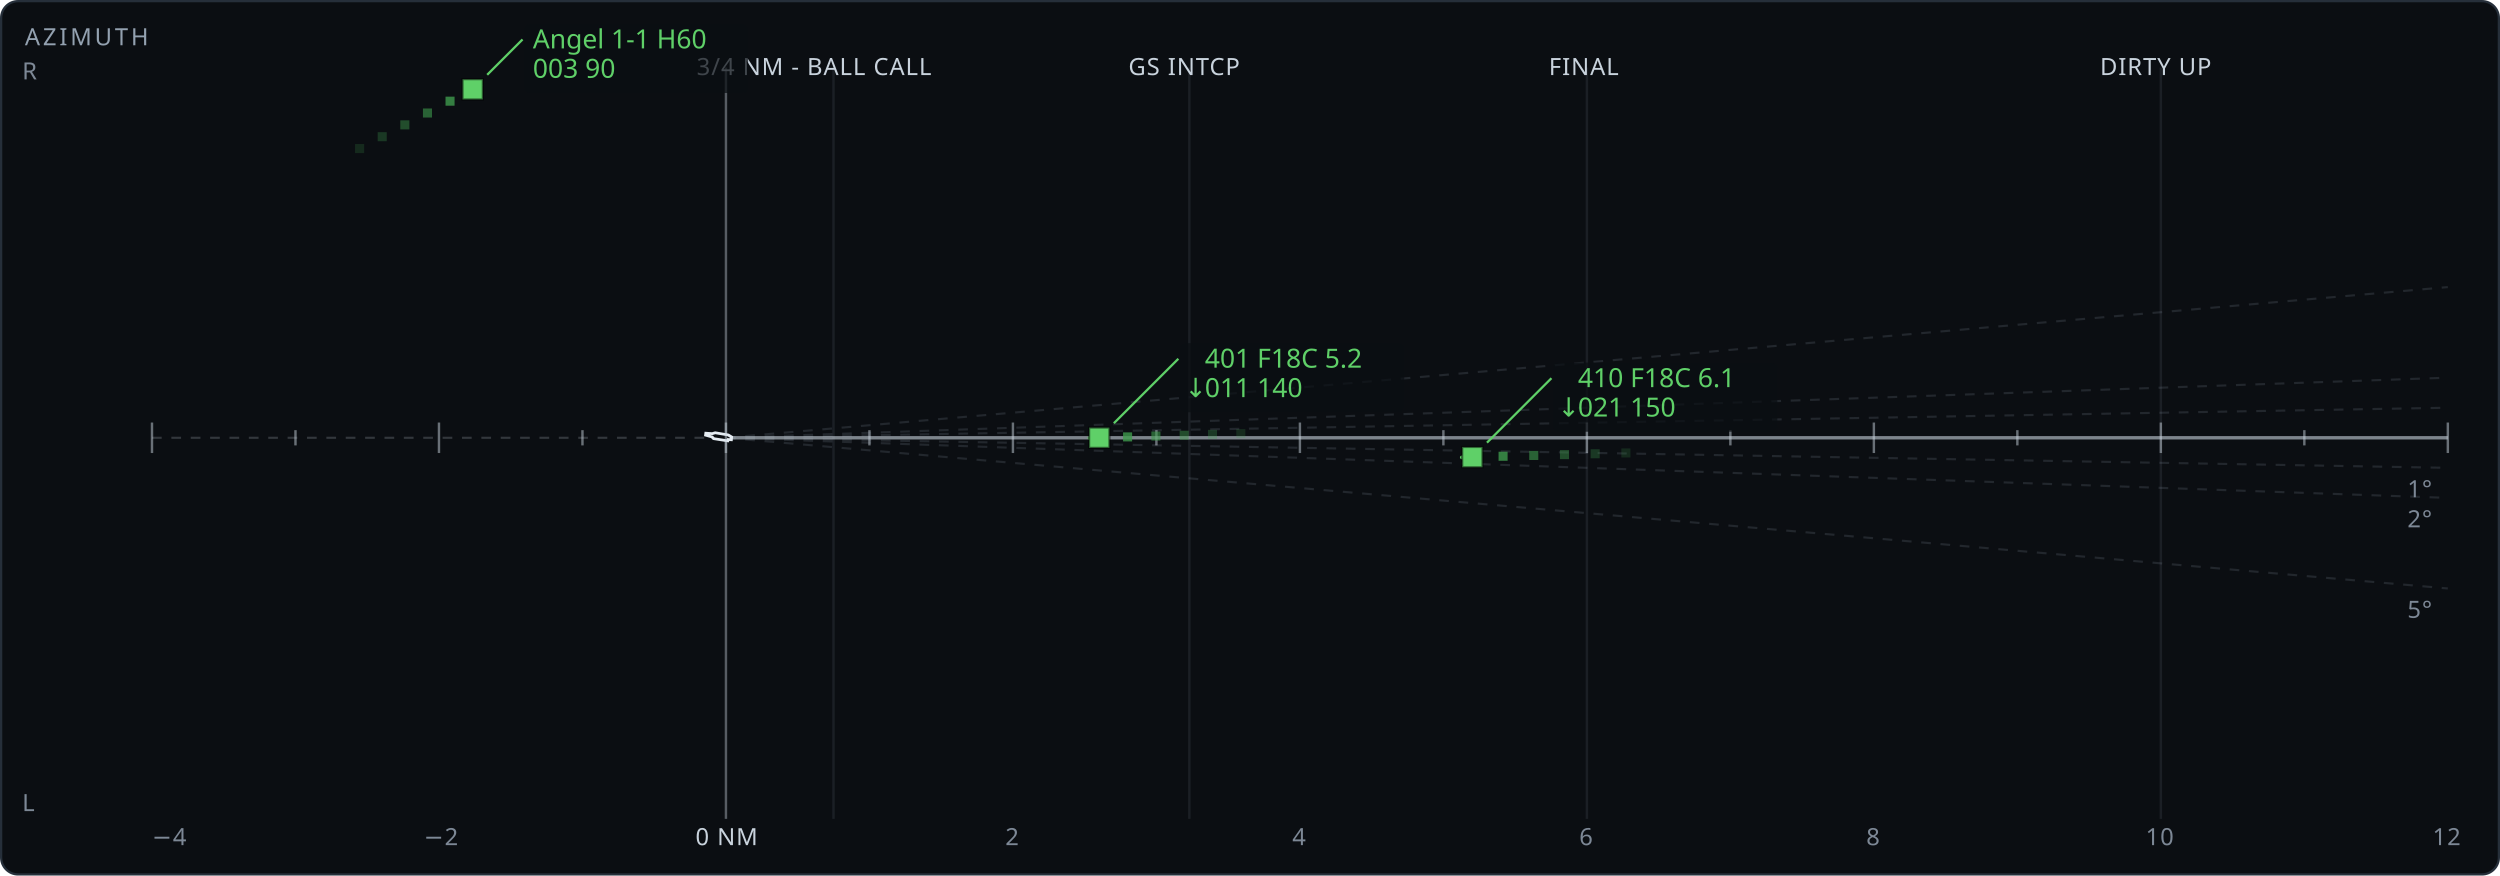
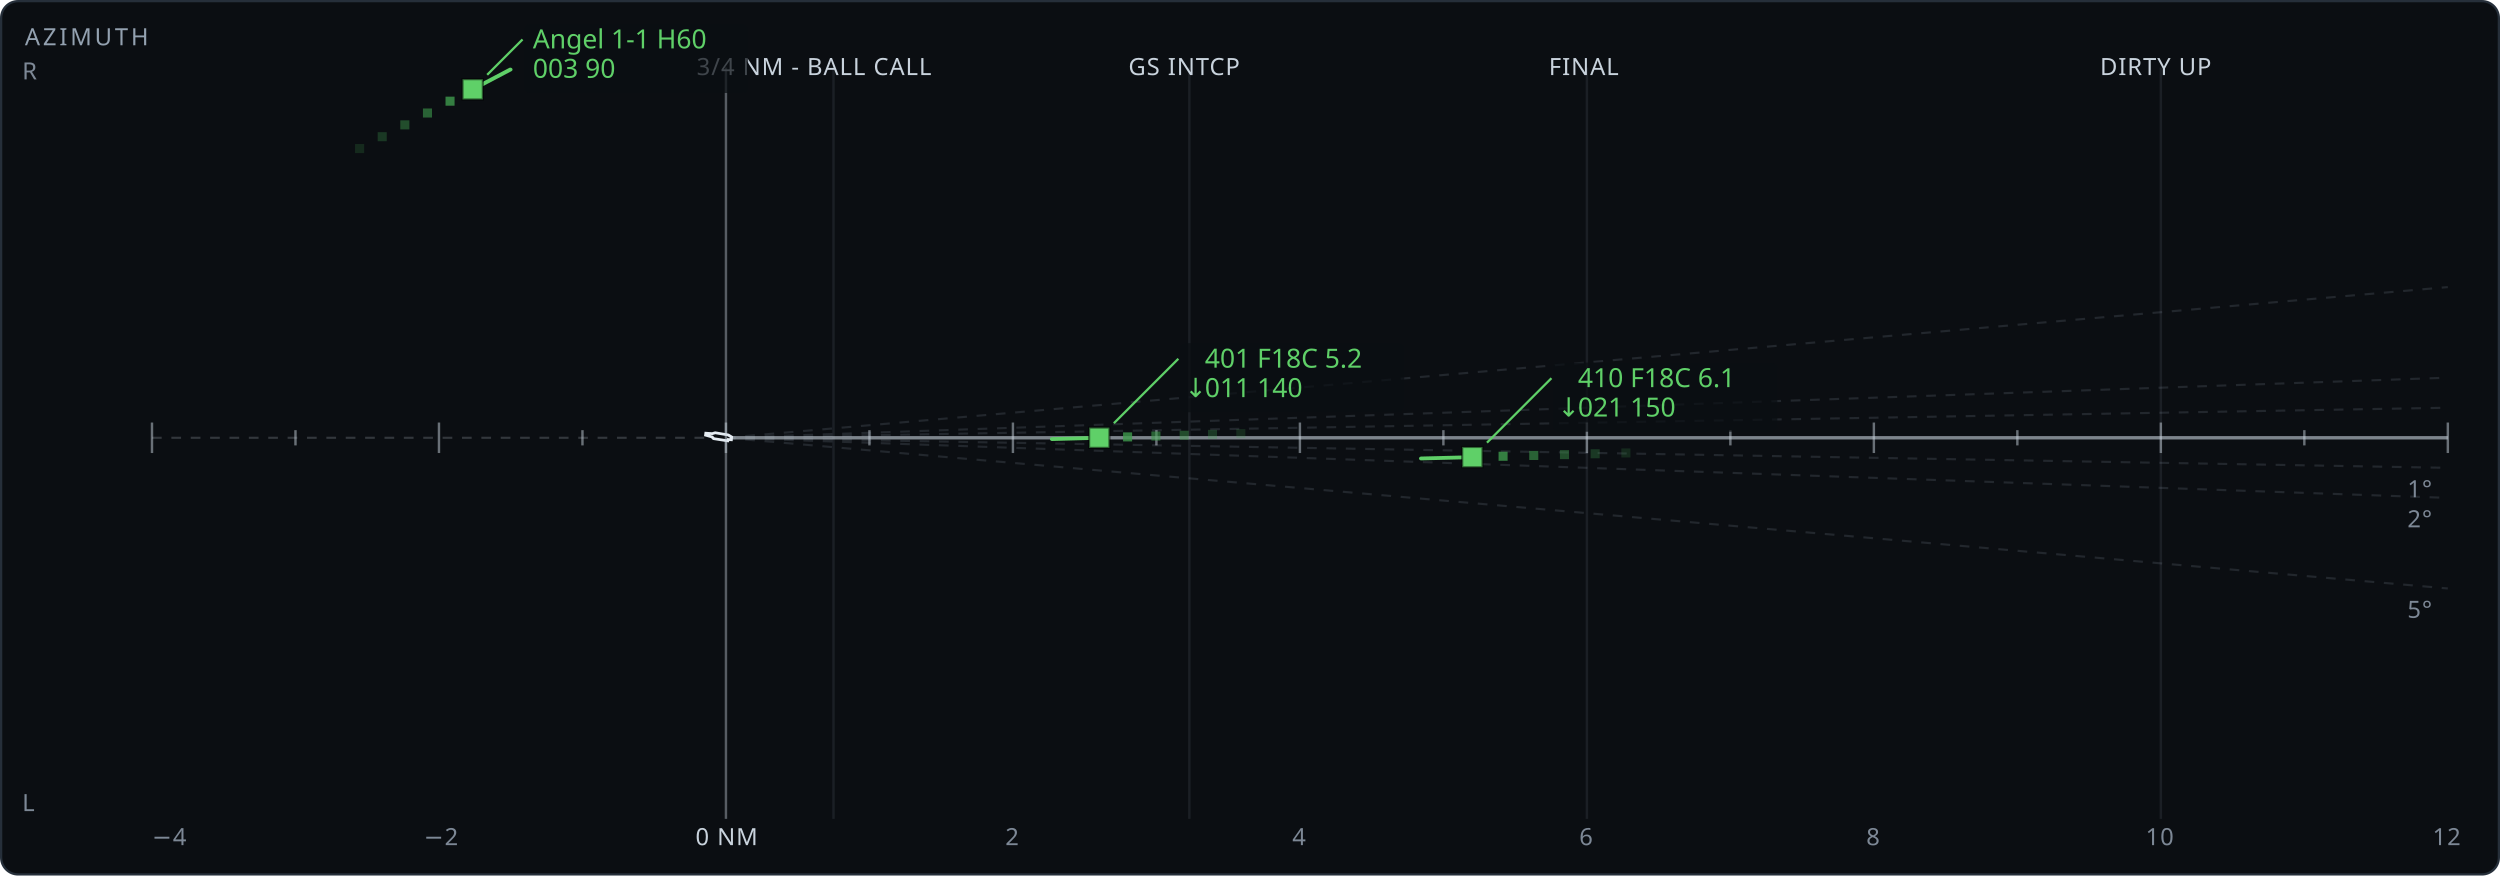
<svg xmlns="http://www.w3.org/2000/svg" width="1105" height="387" viewBox="0 0 1105 387" fill="none">
  <g id="Scope/Precision display / display=azimuth">
    <rect id="box" x="0.5" y="0.5" width="1104" height="386" rx="7.5" fill="#0B0E12" stroke="#262F3A" stroke-width="1" />
    <g id="span.lbl" transform="translate(11 9)">
      <text id="Azimuth" fill="#93A1B0" xml:space="preserve" style="white-space: pre" font-family="IBM Plex Mono" font-size="10.5" font-weight="400" letter-spacing="0.12em">
        <tspan x="0" y="11.01">AZIMUTH</tspan>
      </text>
    </g>
    <g id="svg" transform="translate(1 1) scale(1.103 0.9625)">
      <path d="M333.1 30V375M475.7 30V375M635.0 30V375M865.0 30V375" stroke="rgb(147, 161, 176)" fill="none" fill-opacity="1" fill-rule="nonzero" stroke-opacity="0.12" stroke-linecap="butt" stroke-linejoin="miter" stroke-miterlimit="4" opacity="1" stroke-width="0.971" />
      <path d="M290.0 30V375" stroke="rgb(201, 211, 221)" fill="none" fill-opacity="1" fill-rule="nonzero" stroke-opacity="0.4" stroke-linecap="butt" stroke-linejoin="miter" stroke-miterlimit="4" opacity="1" stroke-width="0.971" />
      <path d="M290.0 200L980.0 213.8M290.0 200L980.0 186.2M290.0 200L980.0 227.6M290.0 200L980.0 172.4M290.0 200L980.0 269.2M290.0 200L980.0 130.8" stroke="rgb(147, 161, 176)" fill="none" stroke-dasharray="3.882 3.882" fill-opacity="1" fill-rule="nonzero" stroke-opacity="0.17" stroke-linecap="butt" stroke-linejoin="miter" stroke-miterlimit="4" opacity="1" stroke-width="0.971" />
      <path d="M60.0 200H290.0" stroke="rgb(201, 211, 221)" fill="none" stroke-dasharray="3.882 3.882" fill-opacity="1" fill-rule="nonzero" stroke-opacity="0.21" stroke-linecap="butt" stroke-linejoin="miter" stroke-miterlimit="4" opacity="1" stroke-width="0.971" />
      <path d="M290.0 200H980.0" stroke="rgb(201, 211, 221)" stroke-opacity="0.6" stroke-width="1.553" fill="none" fill-opacity="1" fill-rule="nonzero" stroke-linecap="butt" stroke-linejoin="miter" stroke-miterlimit="4" opacity="1" />
      <path d="M282.0 197.9L281.9 198.8L284.4 199.6L285.1 200.4L290.7 201.4L290.9 200.8L292.1 200.9L292.2 199.6L290.9 198.7L285.7 197.7L284.5 198.1Z" fill="rgb(11, 14, 18)" stroke="rgb(230, 237, 243)" stroke-width="1.262" stroke-linejoin="miter" fill-opacity="1" fill-rule="nonzero" stroke-opacity="1" stroke-linecap="butt" stroke-miterlimit="4" opacity="1" />
      <path d="M60.0 193.0v14.0M117.5 196.5v7.0M175.0 193.0v14.0M232.5 196.5v7.0M290.0 193.0v14.0M347.5 196.5v7.0M405.0 193.0v14.0M462.5 196.5v7.0M520.0 193.0v14.0M577.5 196.5v7.0M635.0 193.0v14.0M692.5 196.5v7.0M750.0 193.0v14.0M807.5 196.5v7.0M865.0 193.0v14.0M922.5 196.5v7.0M980.0 193.0v14.0" stroke="rgb(201, 211, 221)" stroke-opacity="0.5" fill="none" fill-opacity="1" fill-rule="nonzero" stroke-linecap="butt" stroke-linejoin="miter" stroke-miterlimit="4" opacity="1" stroke-width="0.971" />
      <path d="" stroke="rgb(255, 138, 133)" stroke-width="1.359" fill="none" stroke-dasharray="4.853 3.882" fill-opacity="1" fill-rule="nonzero" stroke-opacity="1" stroke-linecap="butt" stroke-linejoin="miter" stroke-miterlimit="4" opacity="1" />
      <path d="" stroke="rgb(231, 176, 79)" stroke-width="1.359" fill="none" stroke-dasharray="4.853 3.882" fill-opacity="1" fill-rule="nonzero" stroke-opacity="1" stroke-linecap="butt" stroke-linejoin="miter" stroke-miterlimit="4" opacity="1" />
      <path d="" stroke="rgb(95, 208, 104)" stroke-width="1.747" fill="none" stroke-dasharray="4.853 3.882" fill-opacity="1" fill-rule="nonzero" stroke-opacity="1" stroke-linecap="butt" stroke-linejoin="miter" stroke-miterlimit="4" opacity="1" />
-       <line x1="188.5" y1="40.0" x2="191.5" y2="38.2" stroke="rgb(95, 208, 104)" stroke-width="1.747" stroke-linecap="round" fill="rgb(0, 0, 0)" fill-opacity="1" fill-rule="nonzero" stroke-opacity="1" stroke-linejoin="miter" stroke-miterlimit="4" opacity="1" />
-       <line x1="439.6" y1="200.0" x2="435.8" y2="200.1" stroke="rgb(95, 208, 104)" stroke-width="1.747" stroke-linecap="round" fill="rgb(0, 0, 0)" fill-opacity="1" fill-rule="nonzero" stroke-opacity="1" stroke-linejoin="miter" stroke-miterlimit="4" opacity="1" />
-       <line x1="589.1" y1="208.9" x2="585.0" y2="209.0" stroke="rgb(95, 208, 104)" stroke-width="1.747" stroke-linecap="round" fill="rgb(0, 0, 0)" fill-opacity="1" fill-rule="nonzero" stroke-opacity="1" stroke-linejoin="miter" stroke-miterlimit="4" opacity="1" />
+       <line x1="188.5" y1="40.0" x2="203.6" y2="30.9" stroke="rgb(95, 208, 104)" stroke-width="1.747" stroke-linecap="round" fill="rgb(0, 0, 0)" fill-opacity="1" fill-rule="nonzero" stroke-opacity="1" stroke-linejoin="miter" stroke-miterlimit="4" opacity="1" />
+       <line x1="439.6" y1="200.0" x2="420.7" y2="200.6" stroke="rgb(95, 208, 104)" stroke-width="1.747" stroke-linecap="round" fill="rgb(0, 0, 0)" fill-opacity="1" fill-rule="nonzero" stroke-opacity="1" stroke-linejoin="miter" stroke-miterlimit="4" opacity="1" />
+       <line x1="589.1" y1="208.9" x2="568.6" y2="209.5" stroke="rgb(95, 208, 104)" stroke-width="1.747" stroke-linecap="round" fill="rgb(0, 0, 0)" fill-opacity="1" fill-rule="nonzero" stroke-opacity="1" stroke-linejoin="miter" stroke-miterlimit="4" opacity="1" />
    </g>
    <g id="div" transform="translate(1 1)">
      <g id="span.mono" transform="translate(306.94 21.17)">
        <text id="3/4 NM - BALL CALL" fill="#C9D3DD" xml:space="preserve" style="white-space: pre" font-family="IBM Plex Mono" font-size="10.5" font-weight="400" letter-spacing="0.04em">
          <tspan x="0" y="11.01">3/4 NM - BALL CALL</tspan>
        </text>
      </g>
      <g id="span.mono" transform="translate(497.77 21.17)">
        <text id="GS INTCP" fill="#C9D3DD" xml:space="preserve" style="white-space: pre" font-family="IBM Plex Mono" font-size="10.5" font-weight="400" letter-spacing="0.04em">
          <tspan x="0" y="11.01">GS INTCP</tspan>
        </text>
      </g>
      <g id="span.mono" transform="translate(683.59 21.17)">
        <text id="FINAL" fill="#C9D3DD" xml:space="preserve" style="white-space: pre" font-family="IBM Plex Mono" font-size="10.5" font-weight="400" letter-spacing="0.04em">
          <tspan x="0" y="11.01">FINAL</tspan>
        </text>
      </g>
      <g id="span.mono" transform="translate(927.21 21.17)">
        <text id="DIRTY UP" fill="#C9D3DD" xml:space="preserve" style="white-space: pre" font-family="IBM Plex Mono" font-size="10.5" font-weight="400" letter-spacing="0.04em">
          <tspan x="0" y="11.01">DIRTY UP</tspan>
        </text>
      </g>
      <g id="span.mono" transform="translate(1063.06 207.78)">
        <text id="1°" fill="#7D8896" xml:space="preserve" style="white-space: pre" font-family="IBM Plex Mono" font-size="10.5" font-weight="400" letter-spacing="0.04em">
          <tspan x="0" y="11.01">1°</tspan>
        </text>
      </g>
      <g id="span.mono" transform="translate(1063.06 221.06)">
        <text id="2°" fill="#7D8896" xml:space="preserve" style="white-space: pre" font-family="IBM Plex Mono" font-size="10.5" font-weight="400" letter-spacing="0.04em">
          <tspan x="0" y="11.01">2°</tspan>
        </text>
      </g>
      <g id="span.mono" transform="translate(1063.06 261.08)">
        <text id="5°" fill="#7D8896" xml:space="preserve" style="white-space: pre" font-family="IBM Plex Mono" font-size="10.5" font-weight="400" letter-spacing="0.04em">
          <tspan x="0" y="11.01">5°</tspan>
        </text>
      </g>
      <g id="span.mono" transform="translate(8.81 23.09)">
        <text id="R" fill="#7D8896" xml:space="preserve" style="white-space: pre" font-family="IBM Plex Mono" font-size="10.5" font-weight="400" letter-spacing="0.04em">
          <tspan x="0" y="11.01">R</tspan>
        </text>
      </g>
      <g id="span.mono" transform="translate(8.81 346.5)">
        <text id="L" fill="#7D8896" xml:space="preserve" style="white-space: pre" font-family="IBM Plex Mono" font-size="10.5" font-weight="400" letter-spacing="0.04em">
          <tspan x="0" y="11.01">L</tspan>
        </text>
      </g>
      <g id="span.mono" transform="translate(66.17 361.55)">
        <text id="−4" fill="#7D8896" xml:space="preserve" style="white-space: pre" font-family="IBM Plex Mono" font-size="10.5" font-weight="400" letter-spacing="0.04em">
          <tspan x="0" y="11.01">−4</tspan>
        </text>
      </g>
      <g id="span.mono" transform="translate(186.29 361.55)">
        <text id="−2" fill="#7D8896" xml:space="preserve" style="white-space: pre" font-family="IBM Plex Mono" font-size="10.5" font-weight="400" letter-spacing="0.04em">
          <tspan x="0" y="11.01">−2</tspan>
        </text>
      </g>
      <g id="span.mono" transform="translate(306.41 361.55)">
        <text id="0 NM" fill="#C9D3DD" xml:space="preserve" style="white-space: pre" font-family="IBM Plex Mono" font-size="10.5" font-weight="400" letter-spacing="0.04em">
          <tspan x="0" y="11.01">0 NM</tspan>
        </text>
      </g>
      <g id="span.mono" transform="translate(443.34 361.55)">
        <text id="2" fill="#7D8896" xml:space="preserve" style="white-space: pre" font-family="IBM Plex Mono" font-size="10.5" font-weight="400" letter-spacing="0.04em">
          <tspan x="0" y="11.01">2</tspan>
        </text>
      </g>
      <g id="span.mono" transform="translate(570.18 361.55)">
        <text id="4" fill="#7D8896" xml:space="preserve" style="white-space: pre" font-family="IBM Plex Mono" font-size="10.5" font-weight="400" letter-spacing="0.04em">
          <tspan x="0" y="11.01">4</tspan>
        </text>
      </g>
      <g id="span.mono" transform="translate(697.02 361.55)">
        <text id="6" fill="#7D8896" xml:space="preserve" style="white-space: pre" font-family="IBM Plex Mono" font-size="10.5" font-weight="400" letter-spacing="0.04em">
          <tspan x="0" y="11.01">6</tspan>
        </text>
      </g>
      <g id="span.mono" transform="translate(823.88 361.55)">
        <text id="8" fill="#7D8896" xml:space="preserve" style="white-space: pre" font-family="IBM Plex Mono" font-size="10.5" font-weight="400" letter-spacing="0.04em">
          <tspan x="0" y="11.01">8</tspan>
        </text>
      </g>
      <g id="span.mono" transform="translate(947.37 361.55)">
        <text id="10" fill="#7D8896" xml:space="preserve" style="white-space: pre" font-family="IBM Plex Mono" font-size="10.5" font-weight="400" letter-spacing="0.04em">
          <tspan x="0" y="11.01">10</tspan>
        </text>
      </g>
      <g id="span.mono" transform="translate(1074.21 361.55)">
        <text id="12" fill="#7D8896" xml:space="preserve" style="white-space: pre" font-family="IBM Plex Mono" font-size="10.5" font-weight="400" letter-spacing="0.04em">
          <tspan x="0" y="11.01">12</tspan>
        </text>
      </g>
      <g id="span" transform="translate(195.92 41.72)" opacity="0.8">
        <rect id="fill" width="4" height="4" fill="#3E9A4C" />
      </g>
      <g id="span" transform="translate(185.94 46.95)" opacity="0.6">
        <rect id="fill" width="4" height="4" fill="#3E9A4C" />
      </g>
      <g id="span" transform="translate(175.94 52.19)" opacity="0.45">
        <rect id="fill" width="4" height="4" fill="#3E9A4C" />
      </g>
      <g id="span" transform="translate(165.94 57.42)" opacity="0.3">
        <rect id="fill" width="4" height="4" fill="#3E9A4C" />
      </g>
      <g id="span" transform="translate(155.94 62.66)" opacity="0.2">
        <rect id="fill" width="4" height="4" fill="#3E9A4C" />
      </g>
      <g id="span" transform="translate(495.39 190.11)" opacity="0.8">
        <rect id="fill" width="4" height="4" fill="#3E9A4C" />
      </g>
      <g id="span" transform="translate(507.91 189.73)" opacity="0.6">
        <rect id="fill" width="4" height="4" fill="#3E9A4C" />
      </g>
      <g id="span" transform="translate(520.41 189.38)" opacity="0.45">
        <rect id="fill" width="4" height="4" fill="#3E9A4C" />
      </g>
      <g id="span" transform="translate(532.92 189)" opacity="0.3">
        <rect id="fill" width="4" height="4" fill="#3E9A4C" />
      </g>
      <g id="span" transform="translate(545.44 188.64)" opacity="0.2">
        <rect id="fill" width="4" height="4" fill="#3E9A4C" />
      </g>
      <g id="span" transform="translate(661.36 198.67)" opacity="0.8">
        <rect id="fill" width="4" height="4" fill="#3E9A4C" />
      </g>
      <g id="span" transform="translate(674.92 198.31)" opacity="0.6">
        <rect id="fill" width="4" height="4" fill="#3E9A4C" />
      </g>
      <g id="span" transform="translate(688.5 197.94)" opacity="0.45">
        <rect id="fill" width="4" height="4" fill="#3E9A4C" />
      </g>
      <g id="span" transform="translate(702.06 197.56)" opacity="0.3">
        <rect id="fill" width="4" height="4" fill="#3E9A4C" />
      </g>
      <g id="span" transform="translate(715.64 197.2)" opacity="0.2">
        <rect id="fill" width="4" height="4" fill="#3E9A4C" />
      </g>
      <g id="span" transform="translate(202.92 33.48)">
        <rect id="box" x="0.5" y="0.5" width="9" height="9" fill="#5FD068" stroke="#000000" stroke-opacity="0.5" stroke-width="1" />
      </g>
      <g id="span" transform="translate(479.88 187.47)">
        <rect id="box" x="0.5" y="0.5" width="9" height="9" fill="#5FD068" stroke="#000000" stroke-opacity="0.5" stroke-width="1" />
      </g>
      <g id="span" transform="translate(644.78 196.05)">
        <rect id="box" x="0.5" y="0.5" width="9" height="9" fill="#5FD068" stroke="#000000" stroke-opacity="0.5" stroke-width="1" />
      </g>
    </g>
    <g id="svg" transform="translate(1 1)">
      <g id="svg">
        <g id="clip" clip-path="url(#clip1)">
          <g id="drawing">
            <g transform="translate(207.9 38.5) scale(13)">
              <line x1="0.495" y1="-0.495" x2="1.697" y2="-1.697" stroke="rgb(95, 208, 104)" stroke-width="0.077" fill="rgb(0, 0, 0)" fill-opacity="1" fill-rule="nonzero" stroke-opacity="1" stroke-linecap="butt" stroke-linejoin="miter" stroke-miterlimit="4" opacity="1" />
              <rect x="1.747" y="-2.227" width="7.62" height="2.35" rx="0.2" fill="rgb(11, 14, 18)" fill-opacity="0.72" fill-rule="nonzero" stroke="none" stroke-opacity="1" stroke-linecap="butt" stroke-linejoin="miter" stroke-miterlimit="4" opacity="1" stroke-width="1" />
            </g>
            <g transform="translate(484.9 192.5) scale(13)">
              <line x1="0.495" y1="-0.495" x2="2.687" y2="-2.687" stroke="rgb(95, 208, 104)" stroke-width="0.077" fill="rgb(0, 0, 0)" fill-opacity="1" fill-rule="nonzero" stroke-opacity="1" stroke-linecap="butt" stroke-linejoin="miter" stroke-miterlimit="4" opacity="1" />
              <rect x="2.737" y="-3.217" width="7.63" height="2.35" rx="0.2" fill="rgb(11, 14, 18)" fill-opacity="0.72" fill-rule="nonzero" stroke="none" stroke-opacity="1" stroke-linecap="butt" stroke-linejoin="miter" stroke-miterlimit="4" opacity="1" stroke-width="1" />
            </g>
            <g transform="translate(649.8 201.1) scale(13)">
              <line x1="0.495" y1="-0.495" x2="2.687" y2="-2.687" stroke="rgb(95, 208, 104)" stroke-width="0.077" fill="rgb(0, 0, 0)" fill-opacity="1" fill-rule="nonzero" stroke-opacity="1" stroke-linecap="butt" stroke-linejoin="miter" stroke-miterlimit="4" opacity="1" />
              <rect x="2.737" y="-3.217" width="7.63" height="2.35" rx="0.2" fill="rgb(11, 14, 18)" fill-opacity="0.72" fill-rule="nonzero" stroke="none" stroke-opacity="1" stroke-linecap="butt" stroke-linejoin="miter" stroke-miterlimit="4" opacity="1" stroke-width="1" />
            </g>
          </g>
        </g>
        <defs>
          <clipPath id="clip1">
            <rect width="1103" height="385" />
          </clipPath>
        </defs>
      </g>
      <text id="Angel 1-1 H60" fill="#5FD068" xml:space="preserve" style="white-space: pre" font-family="IBM Plex Mono" font-size="11.7" font-weight="400" letter-spacing="0em">
        <tspan x="234.51" y="20.39">Angel 1-1 H60</tspan>
      </text>
      <text id="003 90" fill="#5FD068" xml:space="preserve" style="white-space: pre" font-family="IBM Plex Mono" font-size="11.7" font-weight="400" letter-spacing="0em">
        <tspan x="234.51" y="33.39">003 90</tspan>
      </text>
      <text id="401 F18C 5.2" fill="#5FD068" xml:space="preserve" style="white-space: pre" font-family="IBM Plex Mono" font-size="11.7" font-weight="400" letter-spacing="0em">
        <tspan x="531.53" y="161.52">401 F18C 5.2</tspan>
      </text>
      <text id="011 140" fill="#5FD068" xml:space="preserve" style="white-space: pre" font-family="IBM Plex Mono" font-size="11.7" font-weight="400" letter-spacing="0em">
        <tspan x="531.53" y="174.52">011 140</tspan>
      </text>
      <text id="↓" fill="#5FD068" xml:space="preserve" style="white-space: pre" font-family="IBM Plex Mono" font-size="11.7" font-weight="400" letter-spacing="0em">
        <tspan x="522.55" y="174.52">↓</tspan>
      </text>
      <text id="410 F18C 6.1" fill="#5FD068" xml:space="preserve" style="white-space: pre" font-family="IBM Plex Mono" font-size="11.7" font-weight="400" letter-spacing="0em">
        <tspan x="696.43" y="170.12">410 F18C 6.1</tspan>
      </text>
      <text id="021 150" fill="#5FD068" xml:space="preserve" style="white-space: pre" font-family="IBM Plex Mono" font-size="11.7" font-weight="400" letter-spacing="0em">
        <tspan x="696.43" y="183.12">021 150</tspan>
      </text>
      <text id="↓" fill="#5FD068" xml:space="preserve" style="white-space: pre" font-family="IBM Plex Mono" font-size="11.7" font-weight="400" letter-spacing="0em">
        <tspan x="687.45" y="183.12">↓</tspan>
      </text>
    </g>
  </g>
</svg>
